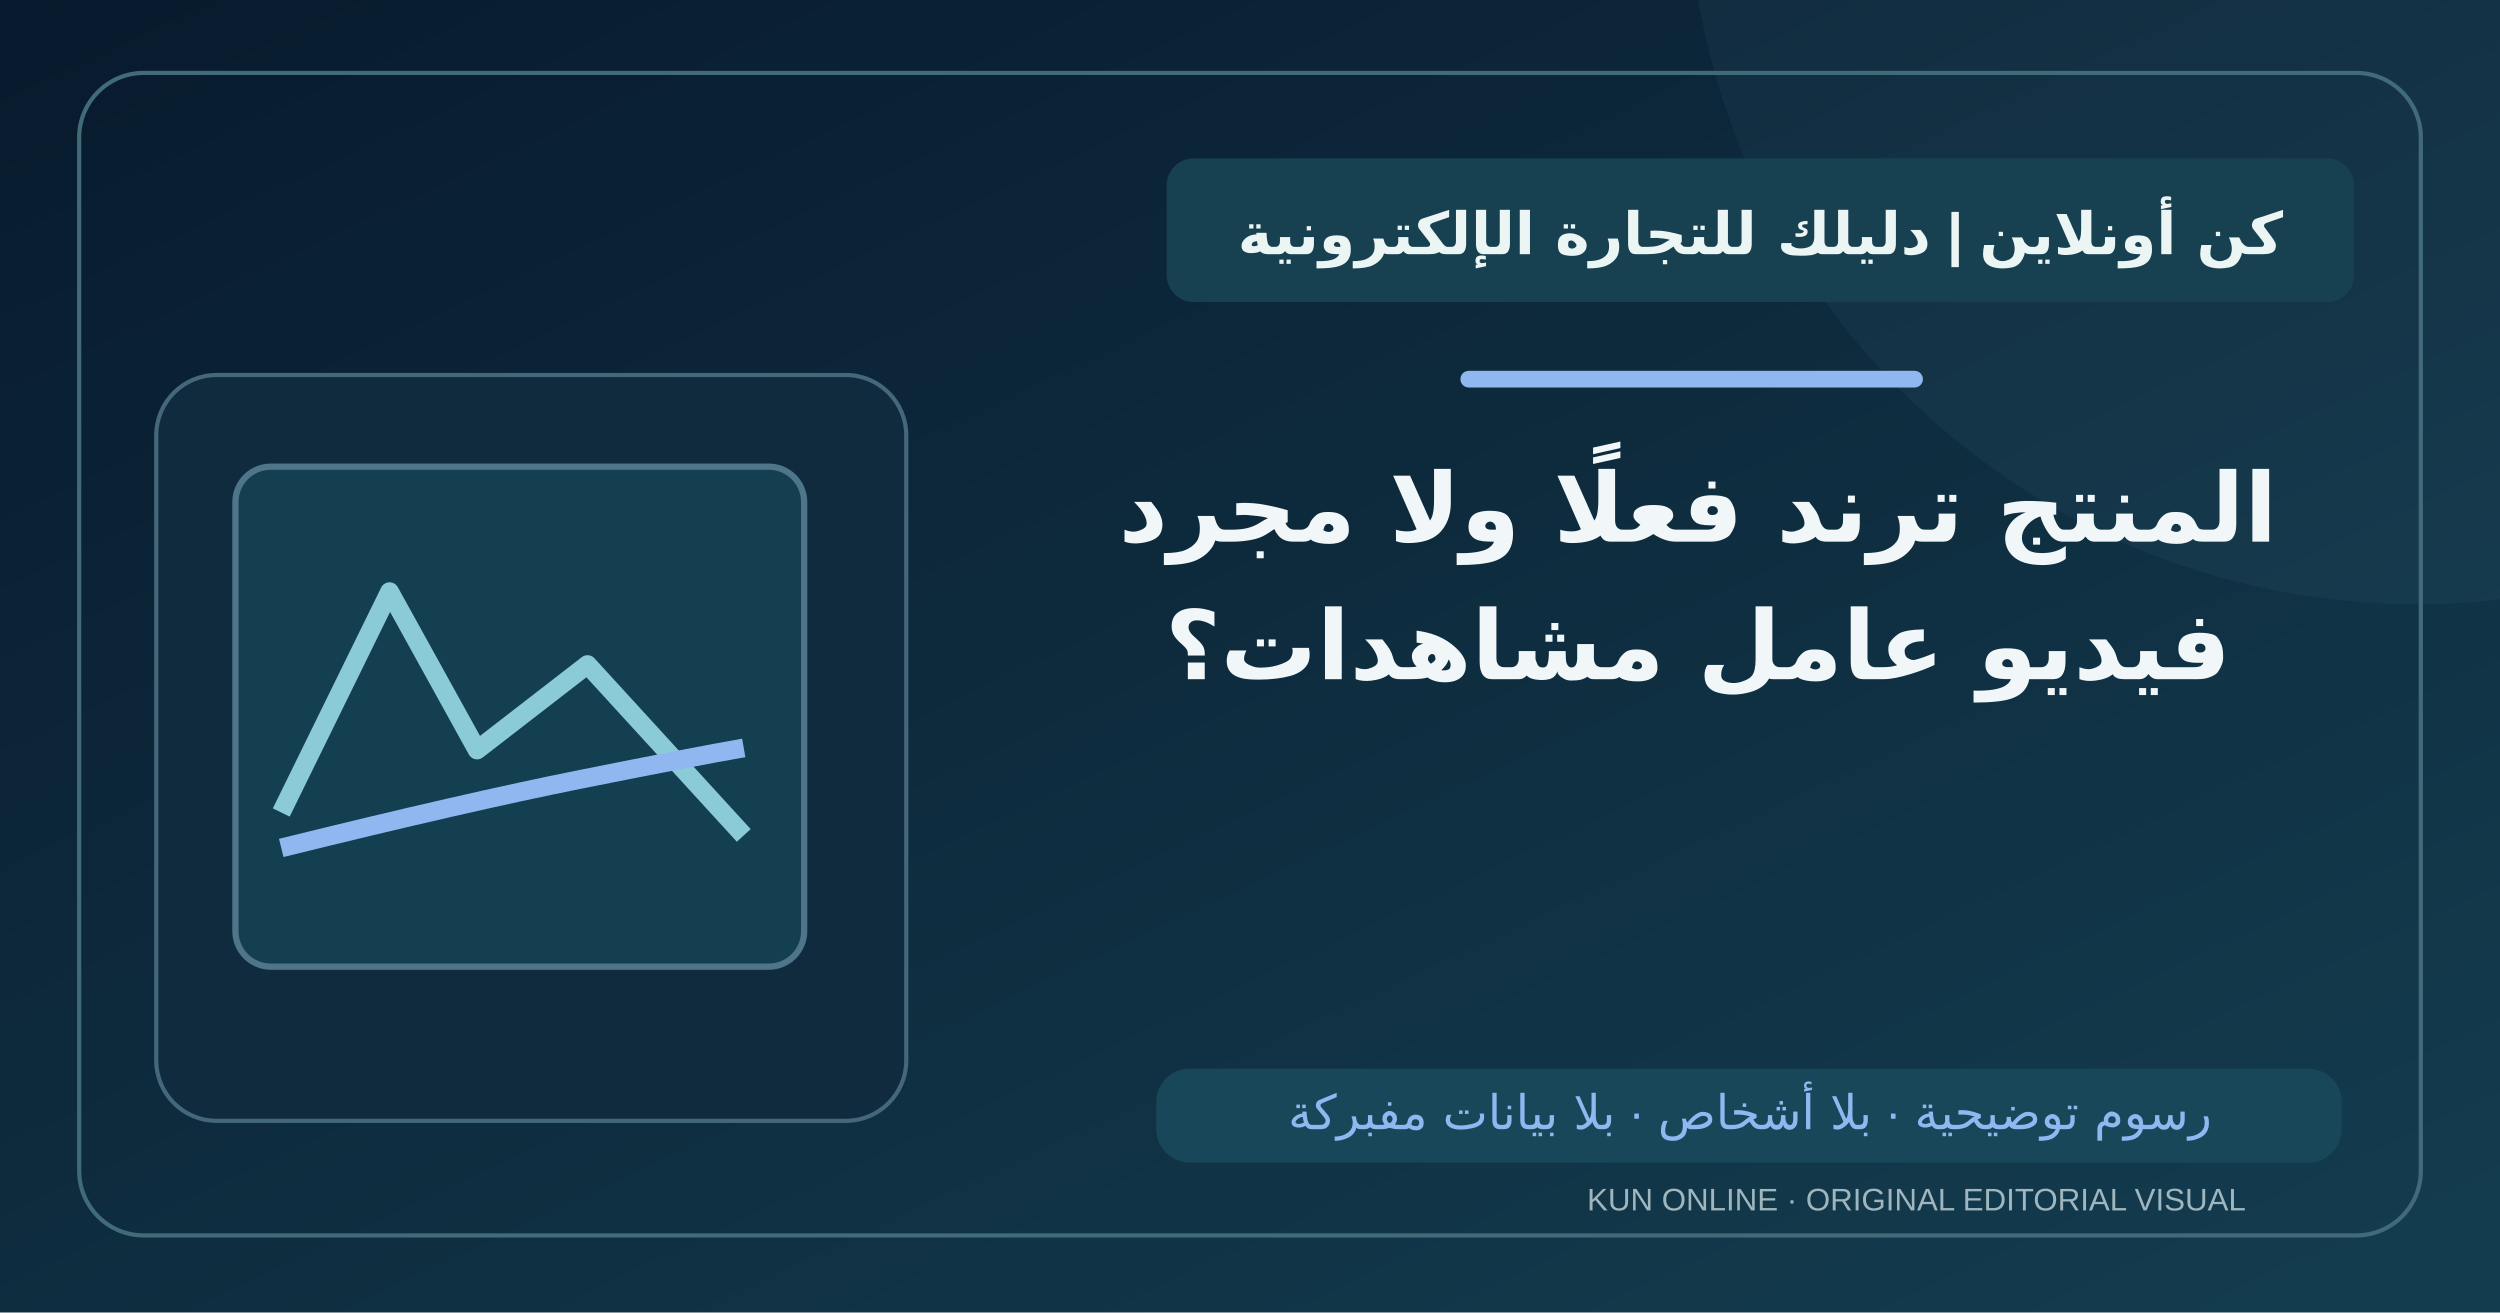
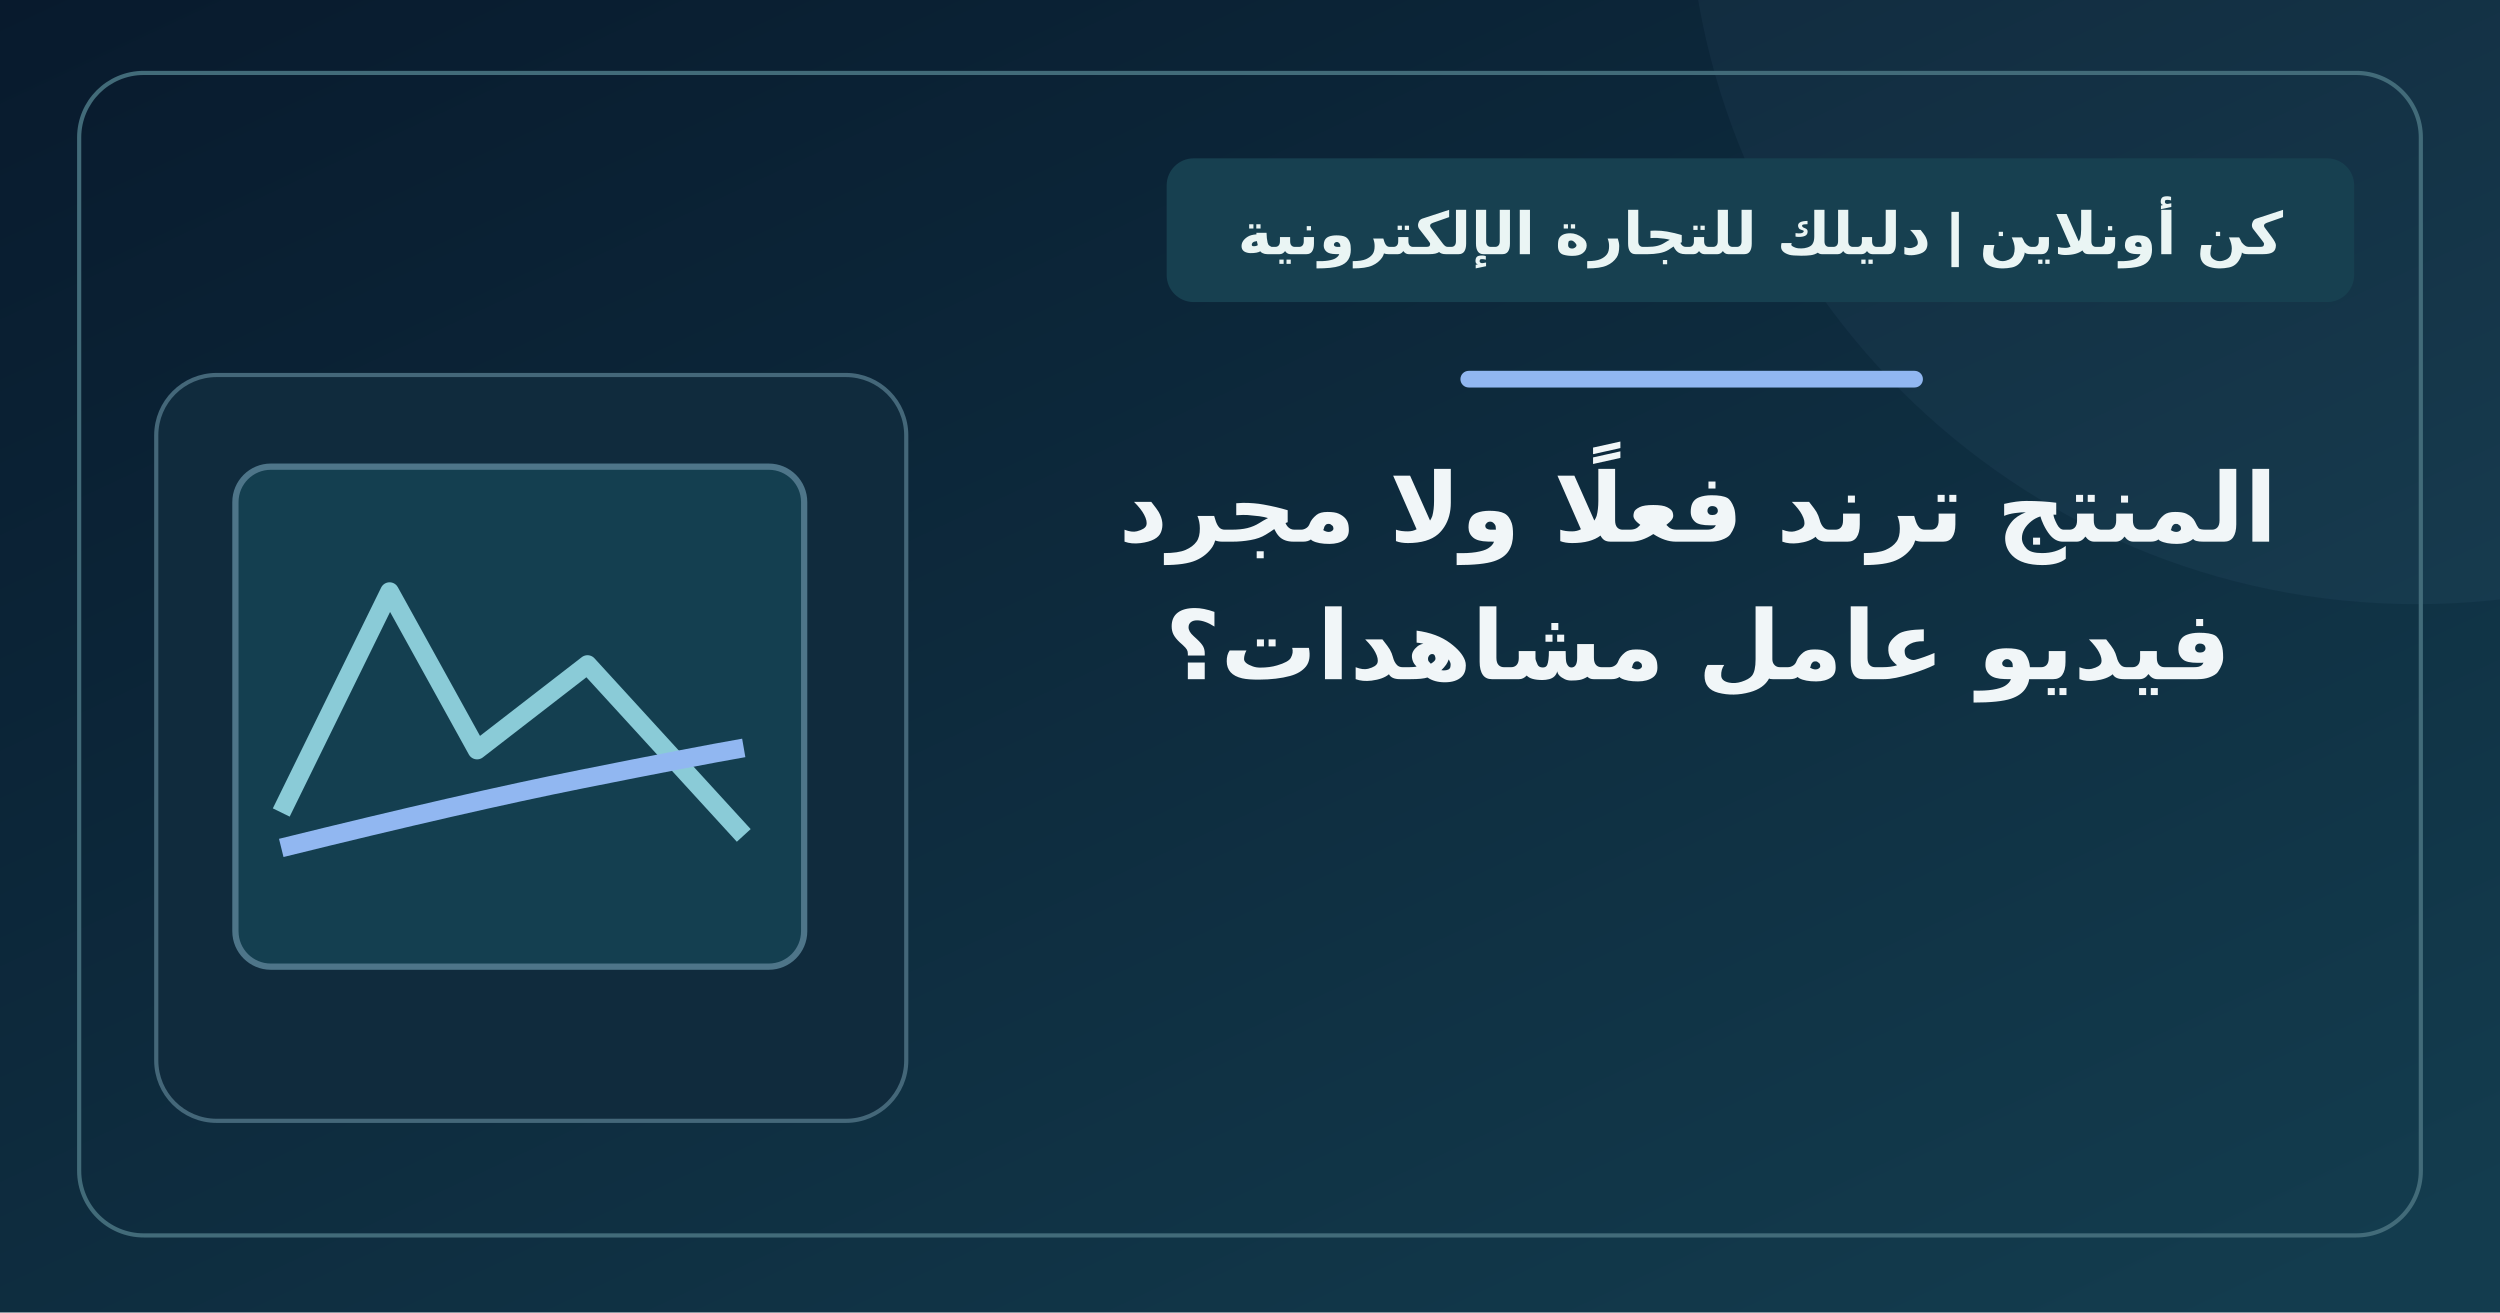
<svg xmlns="http://www.w3.org/2000/svg" width="1200" height="630" viewBox="0 0 1200 630" role="img" aria-labelledby="title desc">
  <defs>
    <linearGradient id="g" x2=".9" y2="1">
      <stop stop-color="#081a2d" />
      <stop offset="1" stop-color="#133c4e" />
    </linearGradient>
  </defs>
  <rect width="1200" height="630" fill="url(#g)" />
  <circle cx="1160" cy="-60" r="350" fill="#91b7f1" opacity=".05" />
  <rect x="38" y="35" width="1124" height="558" rx="31" fill="none" stroke="#426b79" stroke-width="2" />
  <rect x="75" y="180" width="360" height="358" rx="29" fill="#102b3d" stroke="#446779" stroke-width="2" />
  <rect x="113" y="224" width="273" height="240" rx="17" fill="#143f50" stroke="#4e7589" stroke-width="3" />
  <path d="M135 390 L187 284 L229 360 L282 319 L357 401" fill="none" stroke="#8acbd7" stroke-width="9" stroke-linejoin="round" />
  <path d="M135 407 Q224 385 279 374 T357 359" fill="none" stroke="#91b7f1" stroke-width="9" />
  <rect x="560" y="76" width="570" height="69" rx="13" fill="#174050" />
  <text x="845" y="122" text-anchor="middle" direction="rtl" font-family="Cairo,Tajawal,Arial,sans-serif" font-weight="700" font-size="28" fill="#eaf5f4">كن أونلاين | دليلك للتجارة الإلكترونية</text>
  <rect x="701" y="178" width="222" height="8" rx="4" fill="#91b7f1" />
  <text x="815" y="260" text-anchor="middle" direction="rtl" font-family="Cairo,Tajawal,Arial,sans-serif" font-weight="700" font-size="46" fill="#f1f6f8">المنتج ترند فعلًا ولا مجرد</text>
  <text x="815" y="326" text-anchor="middle" direction="rtl" font-family="Cairo,Tajawal,Arial,sans-serif" font-weight="700" font-size="46" fill="#f1f6f8">فيديو عامل مشاهدات؟</text>
-   <rect x="555" y="513" width="569" height="45" rx="16" fill="#19475a" />
-   <text x="840" y="542" text-anchor="middle" direction="rtl" font-family="Cairo,Tajawal,Arial,sans-serif" font-size="23" fill="#91b7f1">رسوم توضيحية · بلا أشخاص · بلا بيانات مفبركة</text>
-   <text x="1078" y="581" text-anchor="end" font-family="Arial,sans-serif" font-size="15" fill="#9fb6be">KUN ONLINE · ORIGINAL EDITORIAL VISUAL</text>
</svg>
